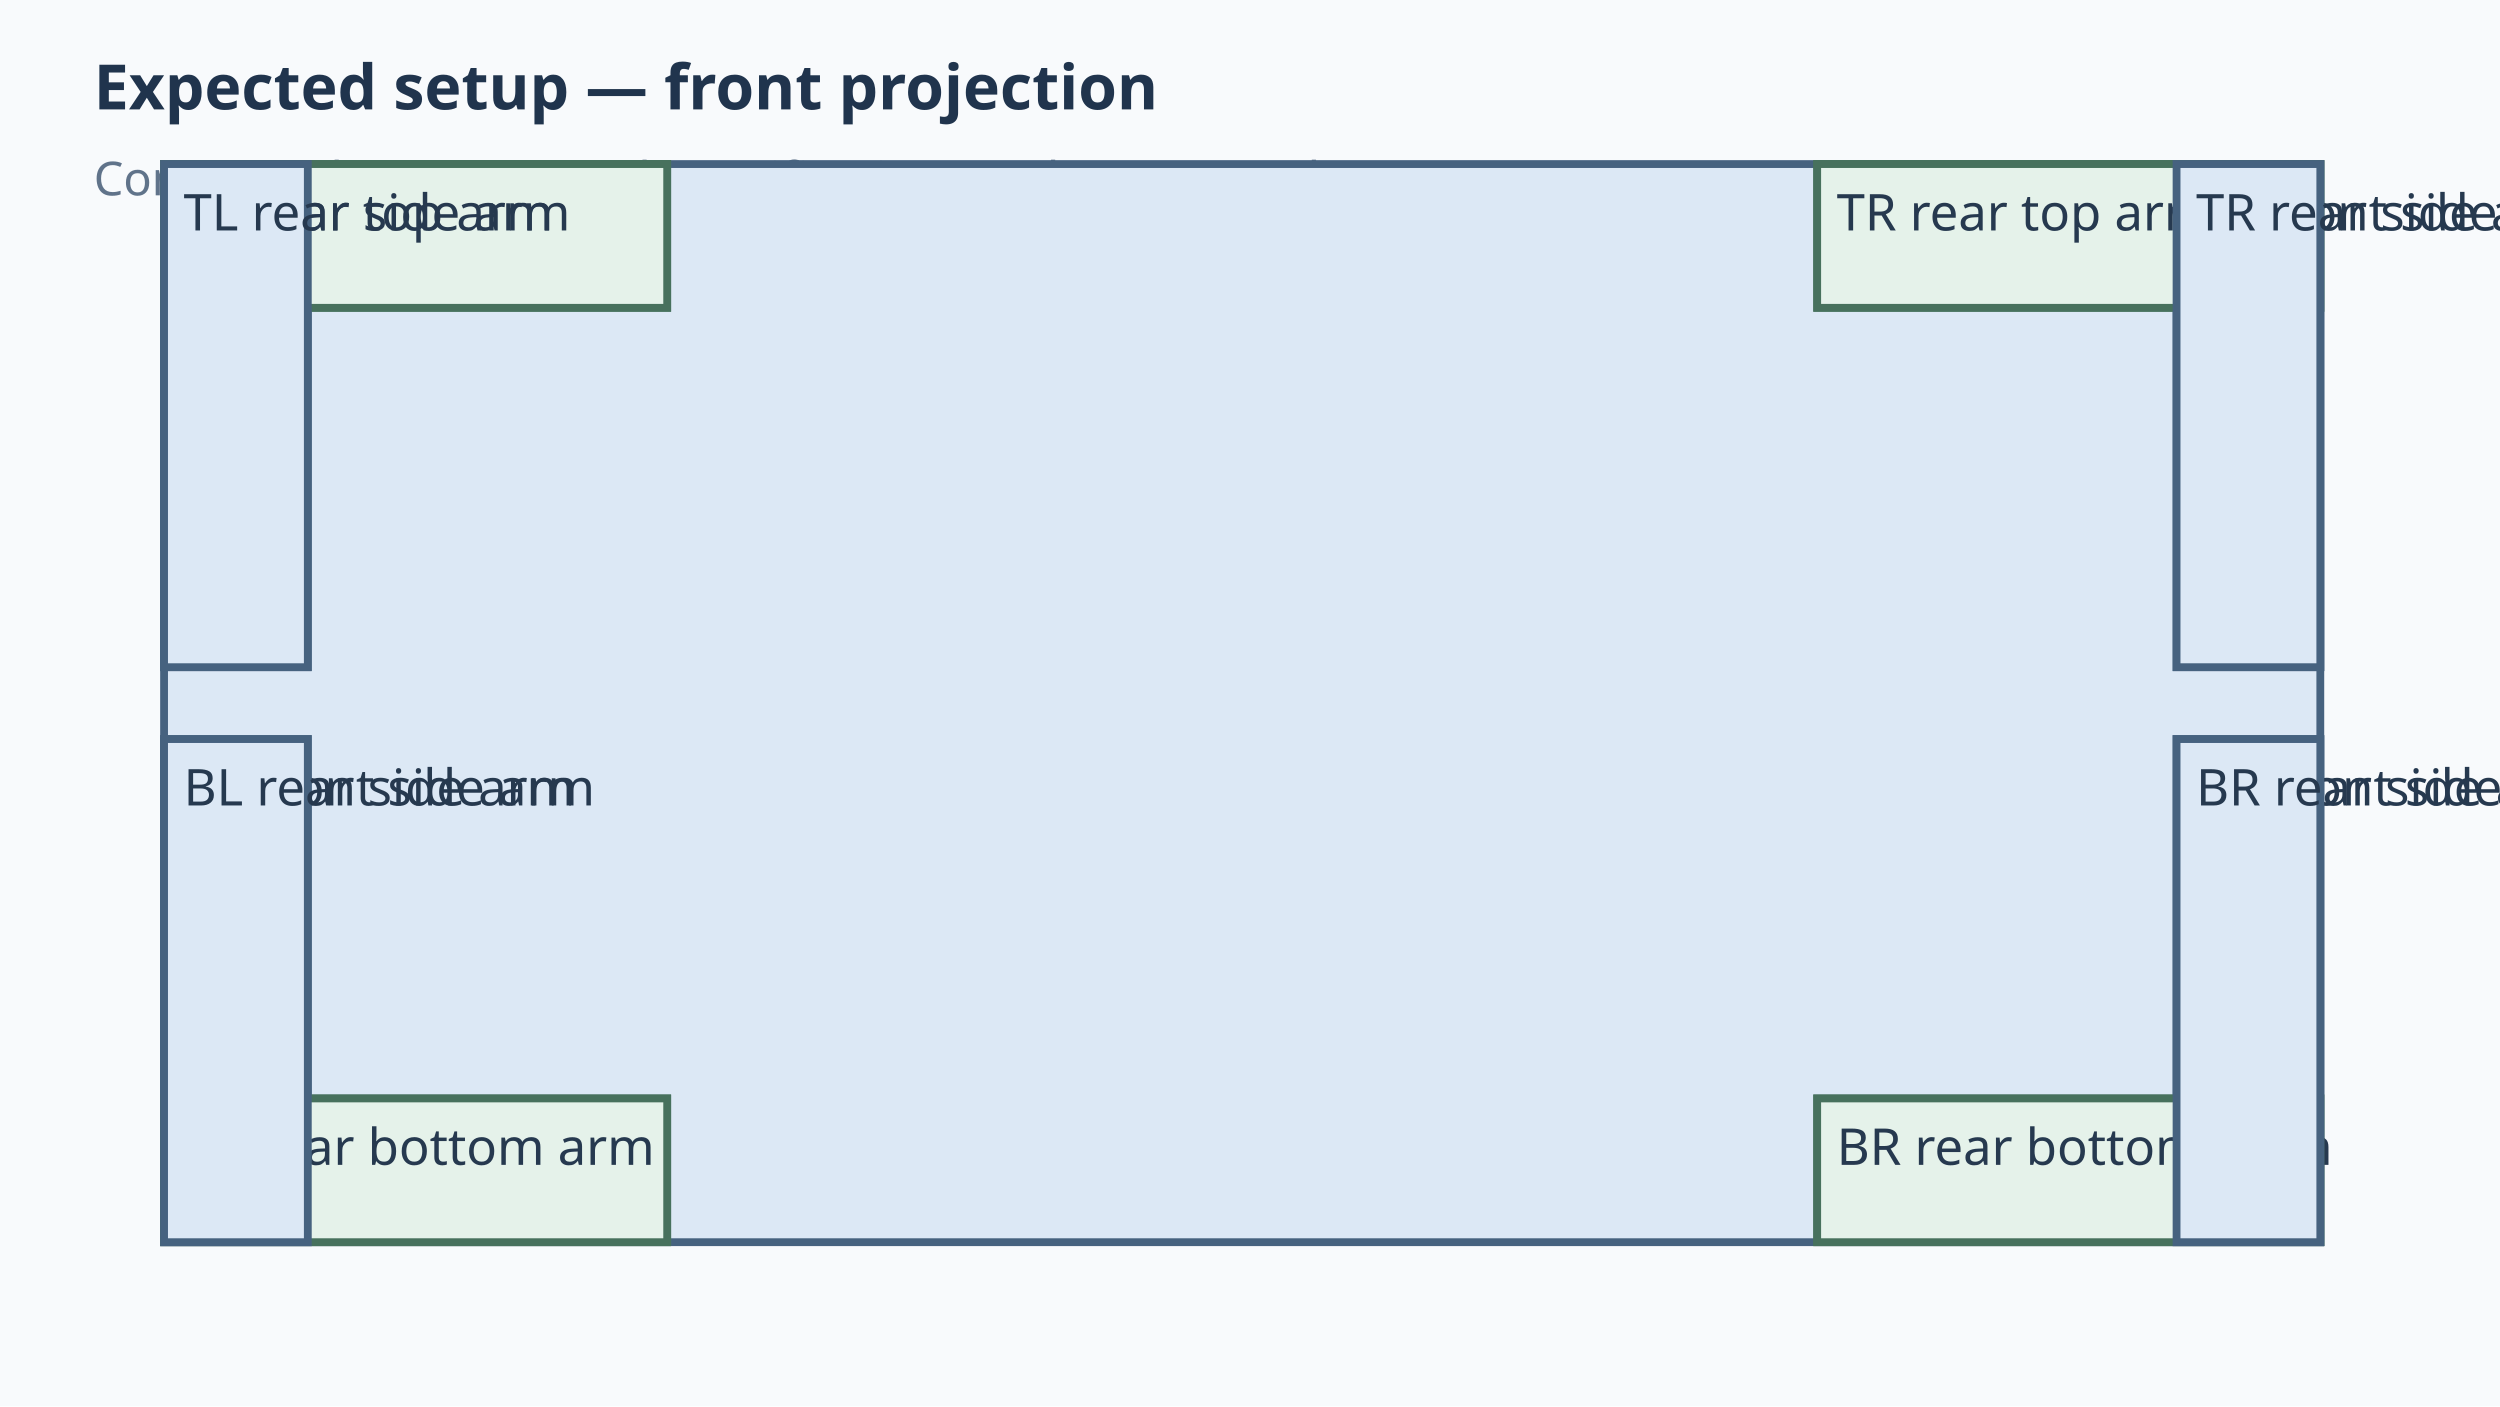
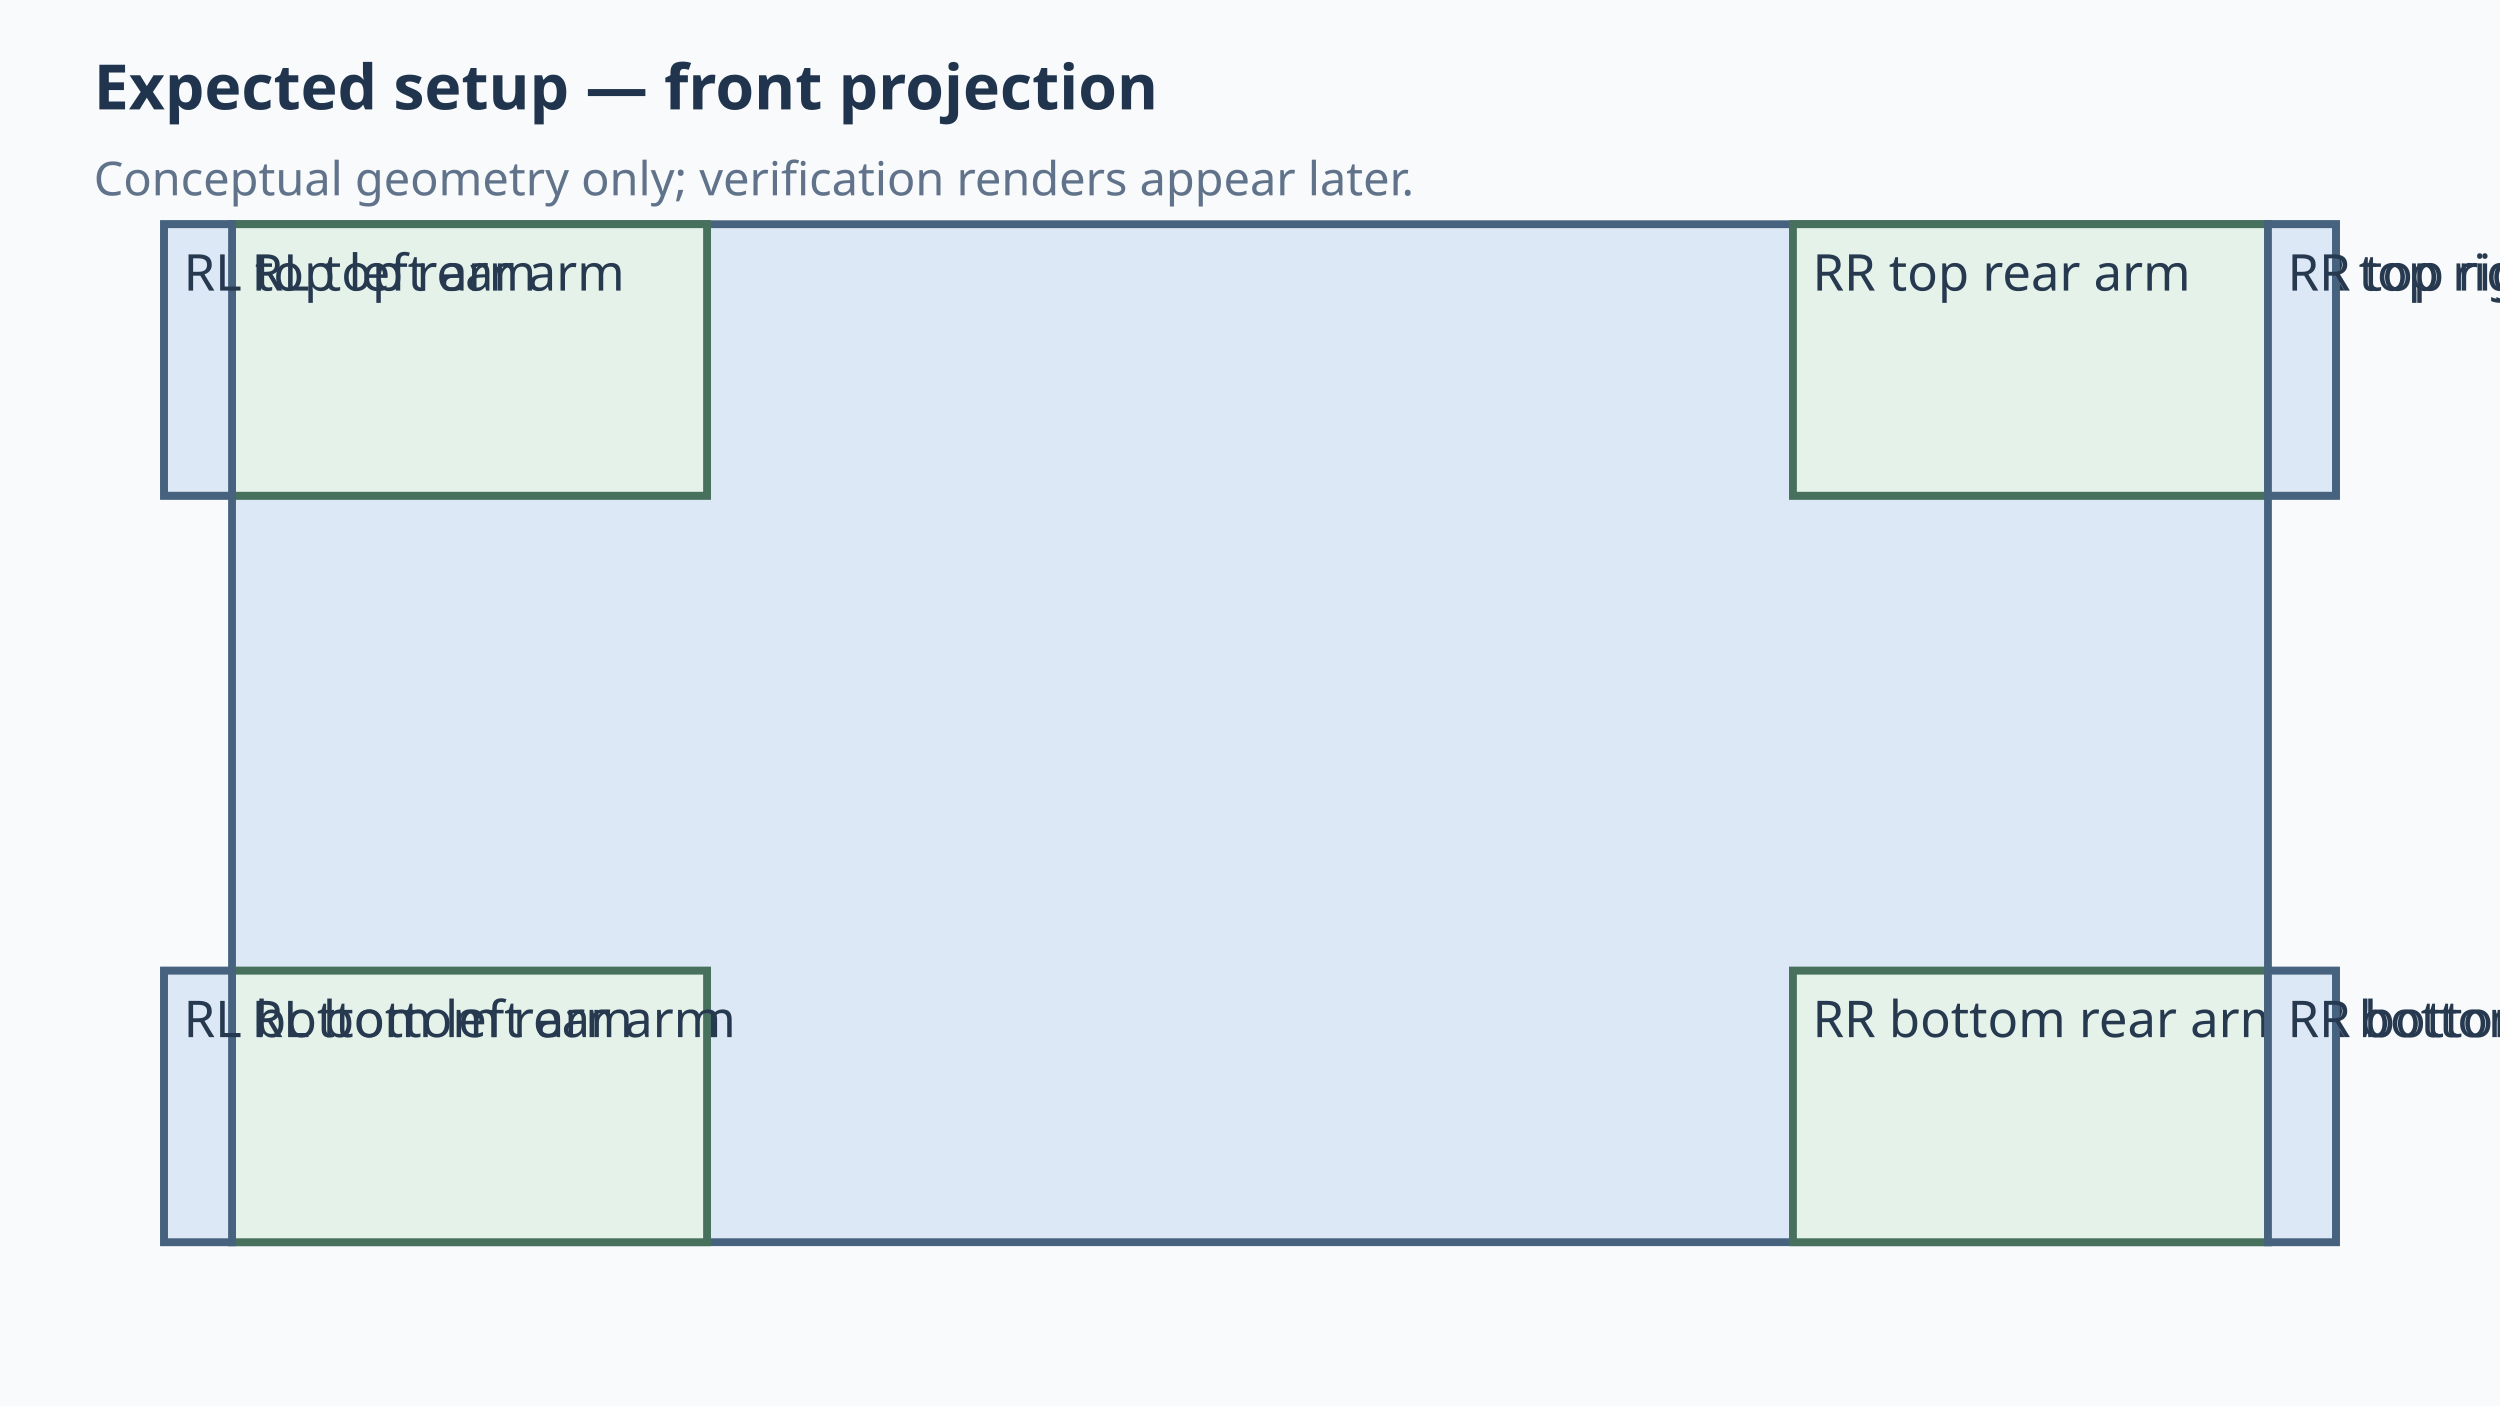
<svg xmlns="http://www.w3.org/2000/svg" viewBox="0 0 640 360" role="img" aria-label="Expected setup schematic; not a SolidCraft render">
  <rect width="640" height="360" fill="#f8fafc" />
  <text x="24" y="28" font-family="system-ui,sans-serif" font-size="16" font-weight="700" fill="#20344d">Expected setup — front projection</text>
  <text x="24" y="50" font-family="system-ui,sans-serif" font-size="12" fill="#60738a">Conceptual geometry only; verification renders appear later.</text>
-   <rect x="42.0" y="42.0" width="552.0" height="276.0" fill="#dce8f5" stroke="#46627f" stroke-width="2" />
-   <text x="47.0" y="59.0" font-family="system-ui,sans-serif" font-size="13" fill="#26394f">FrameBlock</text>
-   <rect x="42.0" y="42.0" width="128.8" height="36.8" fill="#e5f2ea" stroke="#47715d" stroke-width="2" />
-   <text x="47.0" y="59.0" font-family="system-ui,sans-serif" font-size="13" fill="#26394f">TL front top arm</text>
-   <rect x="42.0" y="42.0" width="36.8" height="128.8" fill="#dce8f5" stroke="#46627f" stroke-width="2" />
-   <text x="47.0" y="59.0" font-family="system-ui,sans-serif" font-size="13" fill="#26394f">TL front side arm</text>
-   <rect x="465.2" y="42.0" width="128.8" height="36.8" fill="#e5f2ea" stroke="#47715d" stroke-width="2" />
-   <text x="470.2" y="59.0" font-family="system-ui,sans-serif" font-size="13" fill="#26394f">TR front top arm</text>
-   <rect x="557.2" y="42.0" width="36.8" height="128.8" fill="#dce8f5" stroke="#46627f" stroke-width="2" />
-   <text x="562.2" y="59.0" font-family="system-ui,sans-serif" font-size="13" fill="#26394f">TR front side arm</text>
-   <rect x="465.2" y="281.2" width="128.8" height="36.8" fill="#e5f2ea" stroke="#47715d" stroke-width="2" />
-   <text x="470.2" y="298.2" font-family="system-ui,sans-serif" font-size="13" fill="#26394f">BR front bottom arm</text>
-   <rect x="557.2" y="189.2" width="36.8" height="128.8" fill="#dce8f5" stroke="#46627f" stroke-width="2" />
-   <text x="562.2" y="206.2" font-family="system-ui,sans-serif" font-size="13" fill="#26394f">BR front side arm</text>
-   <rect x="42.0" y="281.2" width="128.8" height="36.8" fill="#e5f2ea" stroke="#47715d" stroke-width="2" />
-   <text x="47.0" y="298.2" font-family="system-ui,sans-serif" font-size="13" fill="#26394f">BL front bottom arm</text>
-   <rect x="42.0" y="189.2" width="36.8" height="128.8" fill="#dce8f5" stroke="#46627f" stroke-width="2" />
-   <text x="47.0" y="206.2" font-family="system-ui,sans-serif" font-size="13" fill="#26394f">BL front side arm</text>
-   <rect x="42.0" y="42.0" width="128.8" height="36.8" fill="#e5f2ea" stroke="#47715d" stroke-width="2" />
-   <text x="47.0" y="59.0" font-family="system-ui,sans-serif" font-size="13" fill="#26394f">TL rear top arm</text>
-   <rect x="42.0" y="42.0" width="36.8" height="128.8" fill="#dce8f5" stroke="#46627f" stroke-width="2" />
-   <text x="47.0" y="59.0" font-family="system-ui,sans-serif" font-size="13" fill="#26394f">TL rear side arm</text>
-   <rect x="465.2" y="42.0" width="128.8" height="36.8" fill="#e5f2ea" stroke="#47715d" stroke-width="2" />
-   <text x="470.2" y="59.0" font-family="system-ui,sans-serif" font-size="13" fill="#26394f">TR rear top arm</text>
-   <rect x="557.2" y="42.0" width="36.8" height="128.8" fill="#dce8f5" stroke="#46627f" stroke-width="2" />
-   <text x="562.2" y="59.0" font-family="system-ui,sans-serif" font-size="13" fill="#26394f">TR rear side arm</text>
-   <rect x="465.2" y="281.2" width="128.8" height="36.8" fill="#e5f2ea" stroke="#47715d" stroke-width="2" />
-   <text x="470.2" y="298.2" font-family="system-ui,sans-serif" font-size="13" fill="#26394f">BR rear bottom arm</text>
-   <rect x="557.2" y="189.2" width="36.8" height="128.8" fill="#dce8f5" stroke="#46627f" stroke-width="2" />
-   <text x="562.2" y="206.2" font-family="system-ui,sans-serif" font-size="13" fill="#26394f">BR rear side arm</text>
-   <rect x="42.0" y="281.2" width="128.8" height="36.8" fill="#e5f2ea" stroke="#47715d" stroke-width="2" />
-   <text x="47.0" y="298.2" font-family="system-ui,sans-serif" font-size="13" fill="#26394f">BL rear bottom arm</text>
-   <rect x="42.0" y="189.2" width="36.8" height="128.8" fill="#dce8f5" stroke="#46627f" stroke-width="2" />
-   <text x="47.0" y="206.2" font-family="system-ui,sans-serif" font-size="13" fill="#26394f">BL rear side arm</text>
+   <rect x="59.4" y="57.4" width="521.2" height="260.6" fill="#dce8f5" stroke="#46627f" stroke-width="2" />
+   <text x="64.4" y="74.4" font-family="system-ui,sans-serif" font-size="13" fill="#26394f">FrameBlock</text>
+   <rect x="59.4" y="248.5" width="121.6" height="69.5" fill="#e5f2ea" stroke="#47715d" stroke-width="2" />
+   <text x="64.4" y="265.5" font-family="system-ui,sans-serif" font-size="13" fill="#26394f">FL bottom front arm</text>
+   <rect x="42.0" y="248.5" width="17.4" height="69.5" fill="#dce8f5" stroke="#46627f" stroke-width="2" />
+   <text x="47.0" y="265.5" font-family="system-ui,sans-serif" font-size="13" fill="#26394f">FL bottom left arm</text>
+   <rect x="459.0" y="248.5" width="121.6" height="69.5" fill="#e5f2ea" stroke="#47715d" stroke-width="2" />
+   <text x="464.0" y="265.5" font-family="system-ui,sans-serif" font-size="13" fill="#26394f">FR bottom front arm</text>
+   <rect x="580.6" y="248.5" width="17.4" height="69.5" fill="#dce8f5" stroke="#46627f" stroke-width="2" />
+   <text x="585.6" y="265.5" font-family="system-ui,sans-serif" font-size="13" fill="#26394f">FR bottom right arm</text>
+   <rect x="459.0" y="248.5" width="121.6" height="69.5" fill="#e5f2ea" stroke="#47715d" stroke-width="2" />
+   <text x="464.0" y="265.5" font-family="system-ui,sans-serif" font-size="13" fill="#26394f">RR bottom rear arm</text>
+   <rect x="580.6" y="248.5" width="17.4" height="69.5" fill="#dce8f5" stroke="#46627f" stroke-width="2" />
+   <text x="585.6" y="265.5" font-family="system-ui,sans-serif" font-size="13" fill="#26394f">RR bottom right arm</text>
+   <rect x="59.4" y="248.5" width="121.6" height="69.5" fill="#e5f2ea" stroke="#47715d" stroke-width="2" />
+   <text x="64.4" y="265.5" font-family="system-ui,sans-serif" font-size="13" fill="#26394f">RL bottom rear arm</text>
+   <rect x="42.0" y="248.5" width="17.4" height="69.5" fill="#dce8f5" stroke="#46627f" stroke-width="2" />
+   <text x="47.0" y="265.5" font-family="system-ui,sans-serif" font-size="13" fill="#26394f">RL bottom left arm</text>
+   <rect x="59.4" y="57.4" width="121.6" height="69.5" fill="#e5f2ea" stroke="#47715d" stroke-width="2" />
+   <text x="64.4" y="74.4" font-family="system-ui,sans-serif" font-size="13" fill="#26394f">FL top front arm</text>
+   <rect x="42.0" y="57.4" width="17.4" height="69.5" fill="#dce8f5" stroke="#46627f" stroke-width="2" />
+   <text x="47.0" y="74.4" font-family="system-ui,sans-serif" font-size="13" fill="#26394f">FL top left arm</text>
+   <rect x="459.0" y="57.4" width="121.6" height="69.5" fill="#e5f2ea" stroke="#47715d" stroke-width="2" />
+   <text x="464.0" y="74.4" font-family="system-ui,sans-serif" font-size="13" fill="#26394f">FR top front arm</text>
+   <rect x="580.6" y="57.4" width="17.4" height="69.5" fill="#dce8f5" stroke="#46627f" stroke-width="2" />
+   <text x="585.6" y="74.4" font-family="system-ui,sans-serif" font-size="13" fill="#26394f">FR top right arm</text>
+   <rect x="459.0" y="57.4" width="121.6" height="69.5" fill="#e5f2ea" stroke="#47715d" stroke-width="2" />
+   <text x="464.0" y="74.4" font-family="system-ui,sans-serif" font-size="13" fill="#26394f">RR top rear arm</text>
+   <rect x="580.6" y="57.4" width="17.4" height="69.5" fill="#dce8f5" stroke="#46627f" stroke-width="2" />
+   <text x="585.6" y="74.4" font-family="system-ui,sans-serif" font-size="13" fill="#26394f">RR top right arm</text>
+   <rect x="59.4" y="57.4" width="121.6" height="69.5" fill="#e5f2ea" stroke="#47715d" stroke-width="2" />
+   <text x="64.4" y="74.4" font-family="system-ui,sans-serif" font-size="13" fill="#26394f">RL top rear arm</text>
+   <rect x="42.0" y="57.4" width="17.4" height="69.5" fill="#dce8f5" stroke="#46627f" stroke-width="2" />
+   <text x="47.0" y="74.4" font-family="system-ui,sans-serif" font-size="13" fill="#26394f">RL top left arm</text>
</svg>
